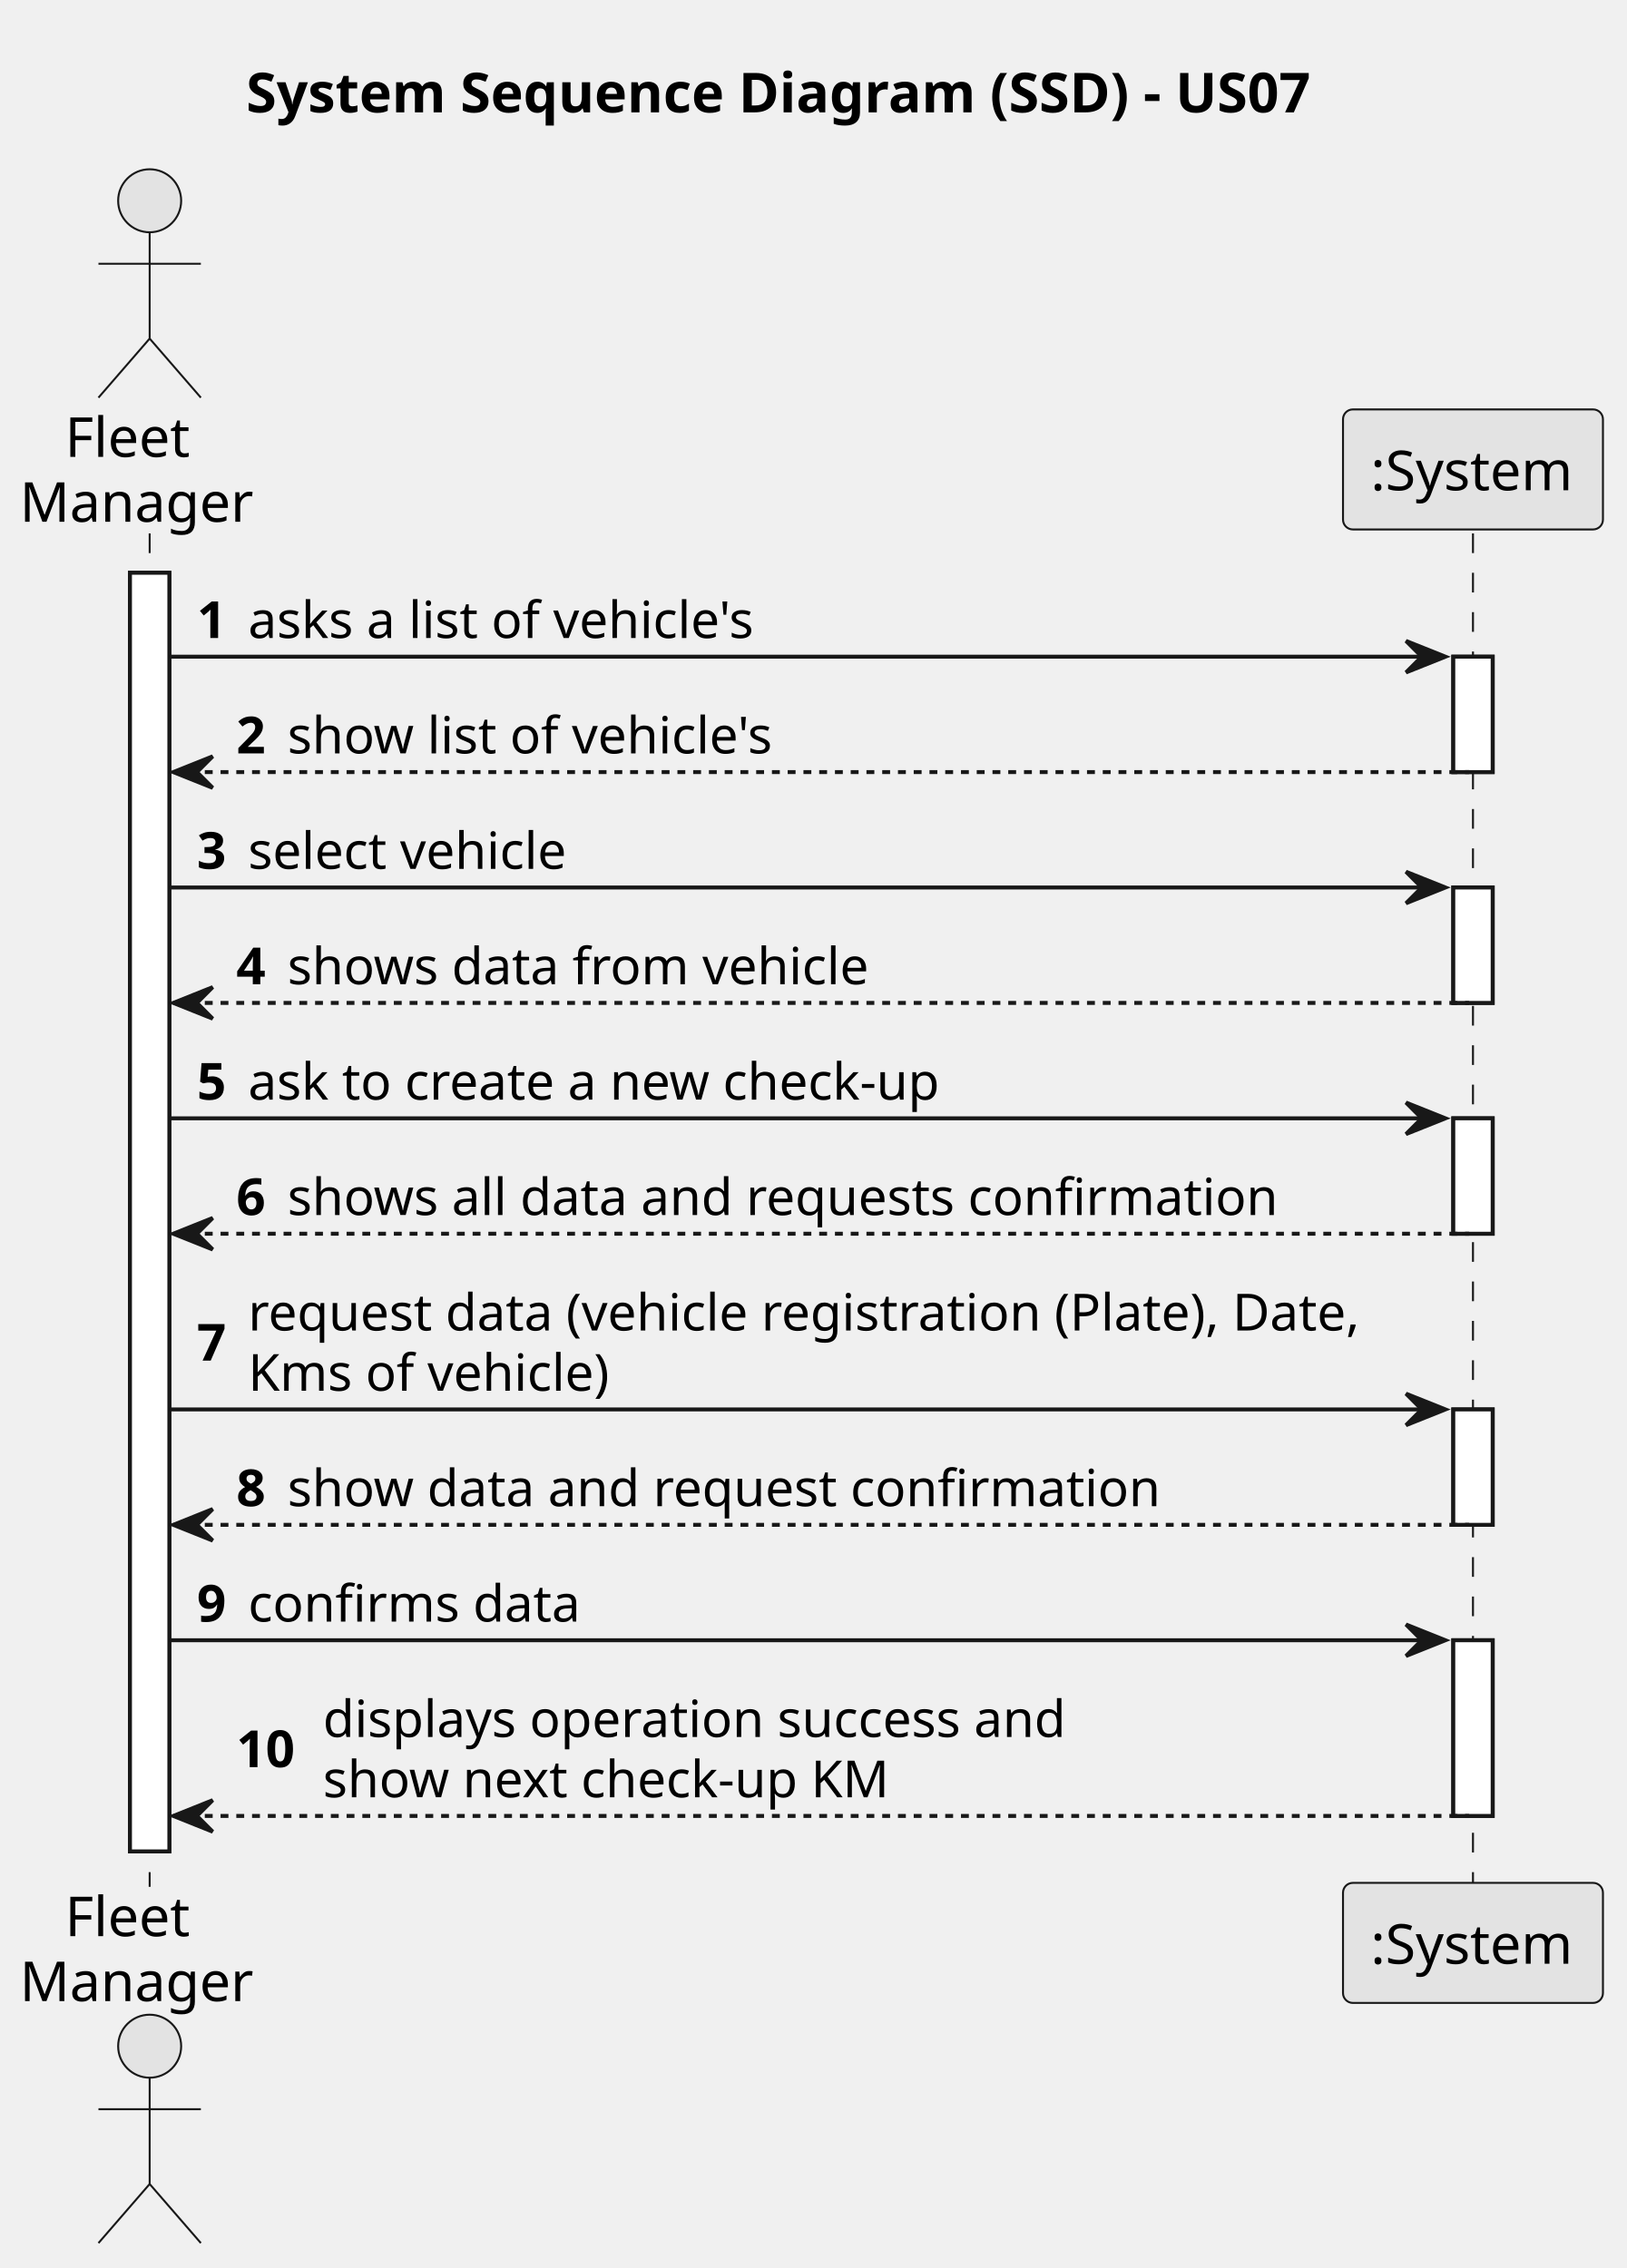
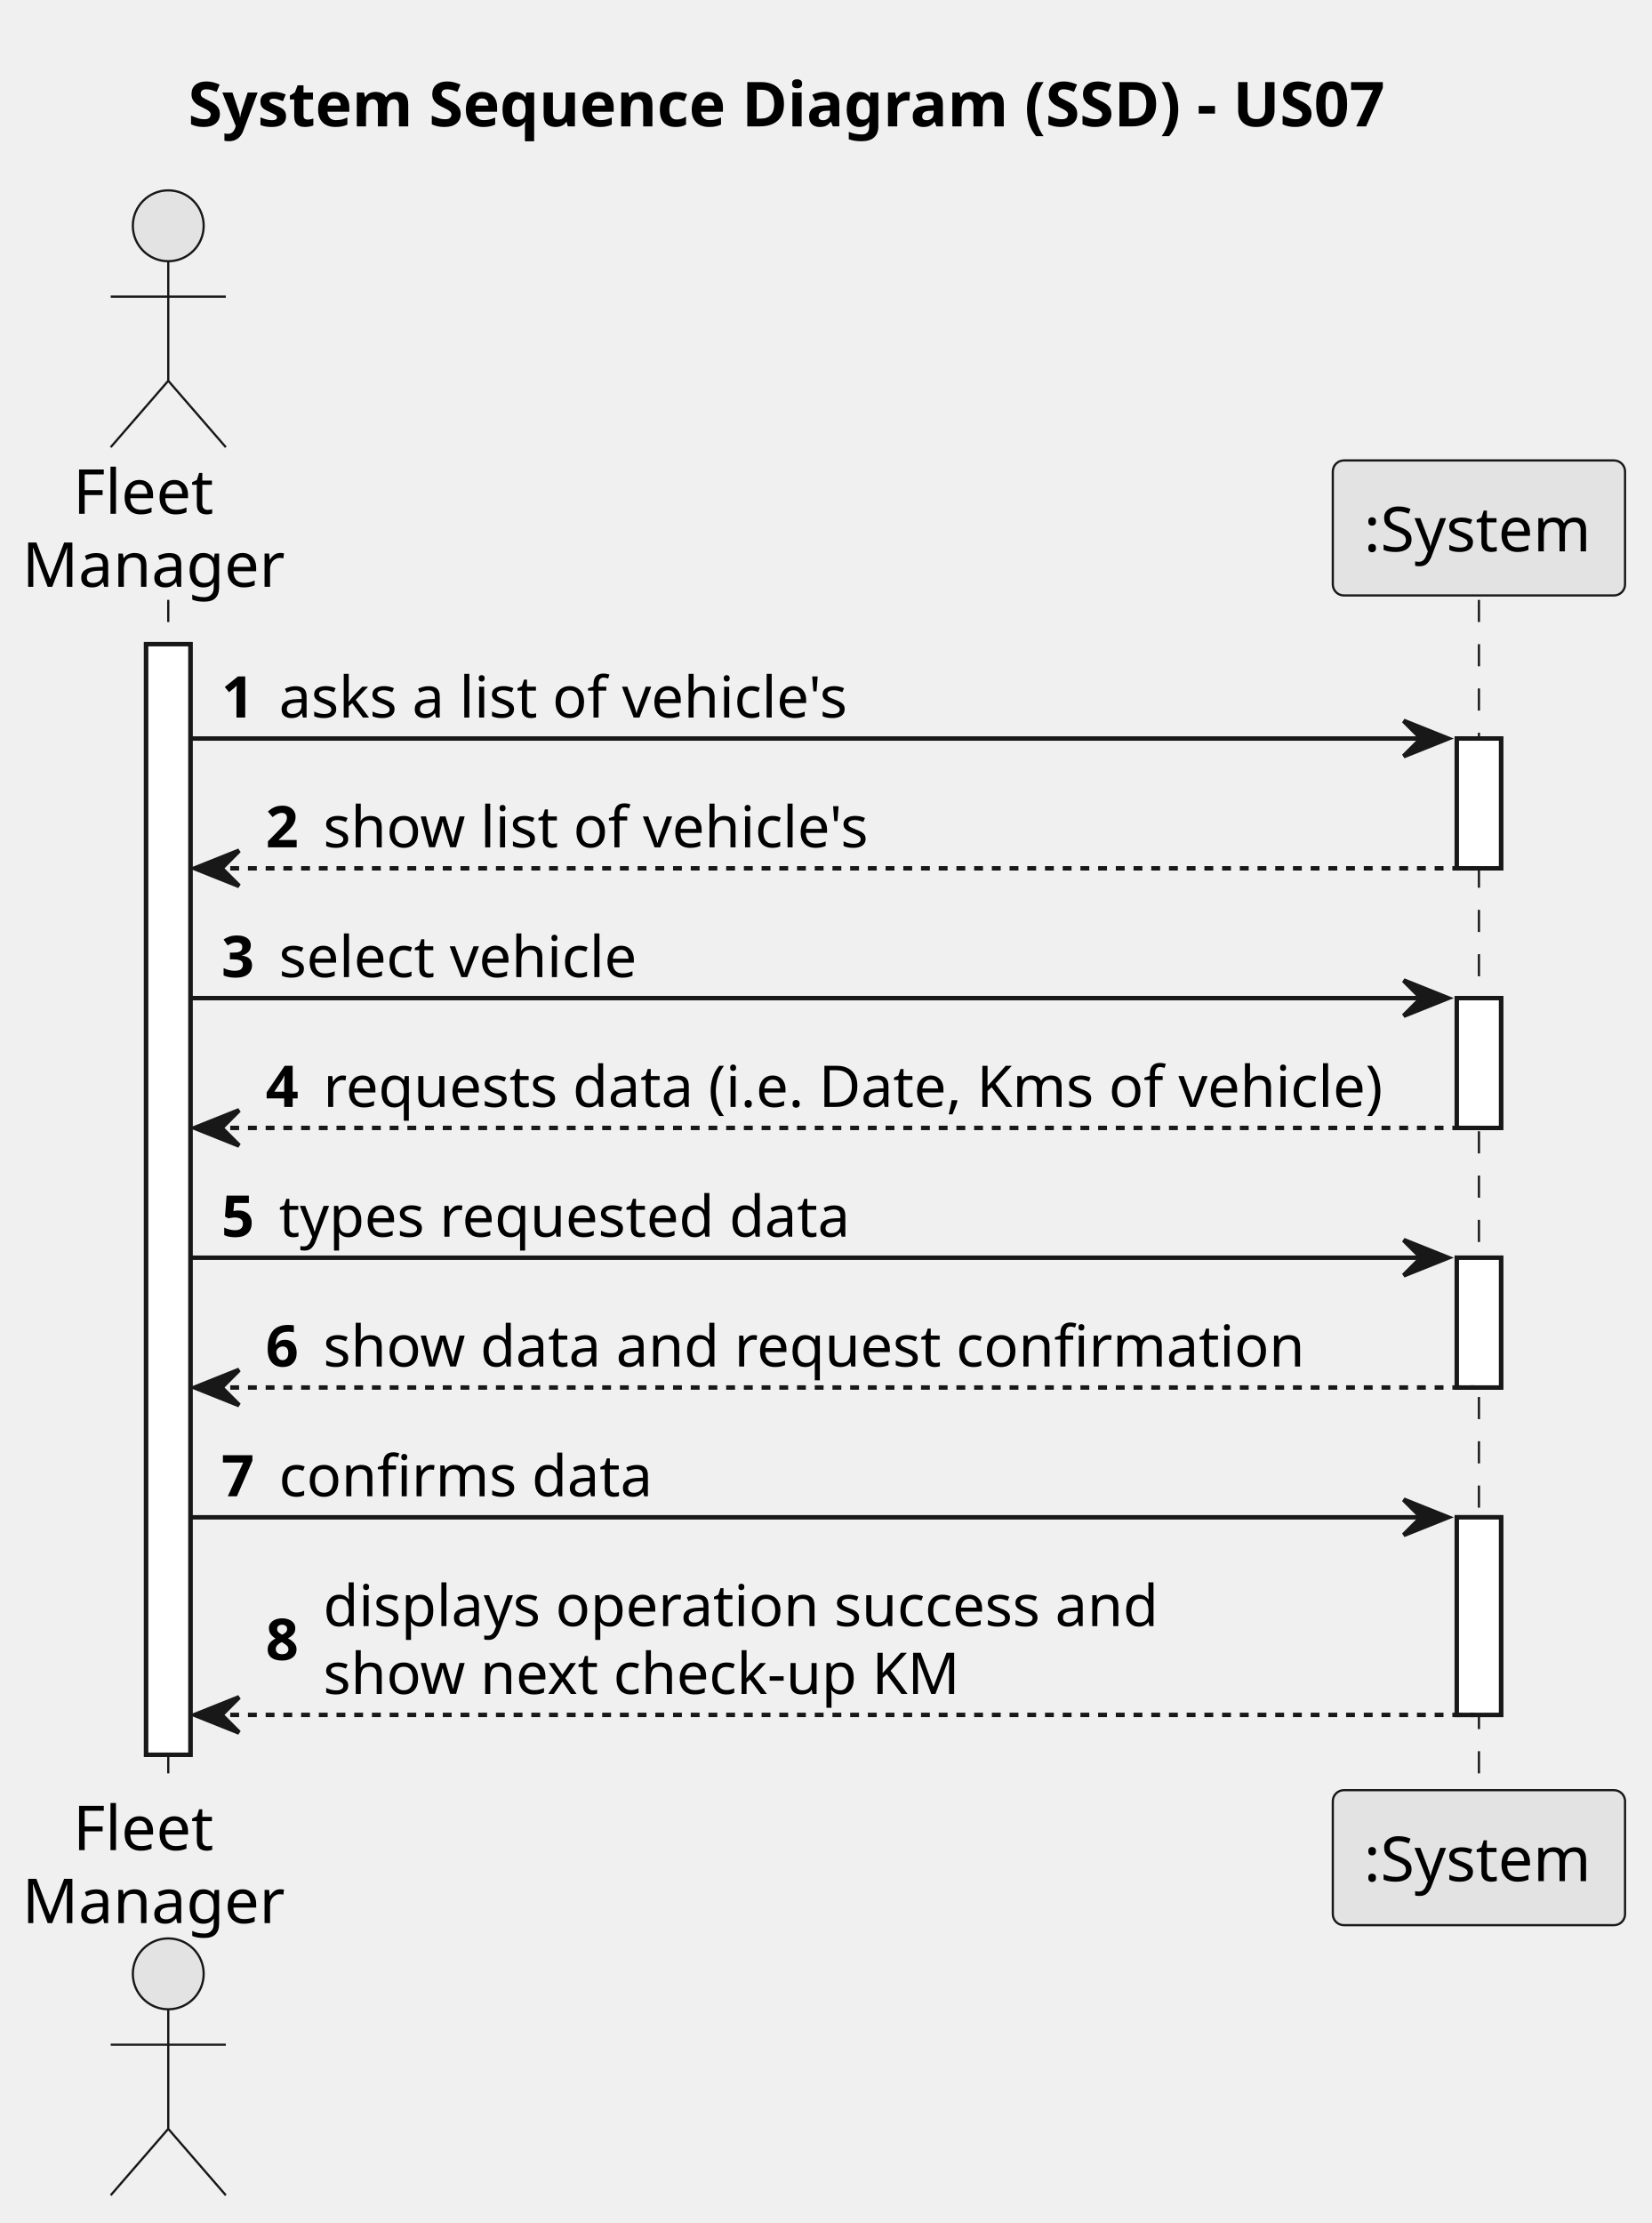
- <svg xmlns="http://www.w3.org/2000/svg" contentStyleType="text/css" height="576px" preserveAspectRatio="none" style="width:413px;height:576px;background:#FFFFFF;" version="1.1" viewBox="0 0 413 576" width="413px" zoomAndPan="magnify">
+ <svg xmlns="http://www.w3.org/2000/svg" contentStyleType="text/css" height="502px" preserveAspectRatio="none" style="width:373px;height:502px;background:#FFFFFF;" version="1.1" viewBox="0 0 373 502" width="373px" zoomAndPan="magnify">
  <defs />
  <g>
-     <text fill="#000000" font-family="sans-serif" font-size="14" font-weight="bold" lengthAdjust="spacing" textLength="286" x="62.5" y="28.535">System Sequence Diagram (SSD) - US07</text>
-     <rect fill="#FFFFFF" height="324.727" style="stroke:#181818;stroke-width:1.0;" width="10" x="33" y="145.465" />
-     <rect fill="#FFFFFF" height="29.311" style="stroke:#181818;stroke-width:1.0;" width="10" x="369" y="166.775" />
-     <rect fill="#FFFFFF" height="29.311" style="stroke:#181818;stroke-width:1.0;" width="10" x="369" y="225.397" />
-     <rect fill="#FFFFFF" height="29.311" style="stroke:#181818;stroke-width:1.0;" width="10" x="369" y="284.018" />
-     <rect fill="#FFFFFF" height="29.311" style="stroke:#181818;stroke-width:1.0;" width="10" x="369" y="357.949" />
-     <rect fill="#FFFFFF" height="44.621" style="stroke:#181818;stroke-width:1.0;" width="10" x="369" y="416.57" />
-     <line style="stroke:#181818;stroke-width:0.5;stroke-dasharray:5.0,5.0;" x1="38" x2="38" y1="135.465" y2="479.191" />
-     <line style="stroke:#181818;stroke-width:0.5;stroke-dasharray:5.0,5.0;" x1="374" x2="374" y1="135.465" y2="479.191" />
+     <text fill="#000000" font-family="sans-serif" font-size="14" font-weight="bold" lengthAdjust="spacing" textLength="286" x="42.5" y="28.535">System Sequence Diagram (SSD) - US07</text>
+     <rect fill="#FFFFFF" height="250.795" style="stroke:#181818;stroke-width:1.0;" width="10" x="33" y="145.465" />
+     <rect fill="#FFFFFF" height="29.311" style="stroke:#181818;stroke-width:1.0;" width="10" x="329" y="166.775" />
+     <rect fill="#FFFFFF" height="29.311" style="stroke:#181818;stroke-width:1.0;" width="10" x="329" y="225.397" />
+     <rect fill="#FFFFFF" height="29.311" style="stroke:#181818;stroke-width:1.0;" width="10" x="329" y="284.018" />
+     <rect fill="#FFFFFF" height="44.621" style="stroke:#181818;stroke-width:1.0;" width="10" x="329" y="342.639" />
+     <line style="stroke:#181818;stroke-width:0.5;stroke-dasharray:5.0,5.0;" x1="38" x2="38" y1="135.465" y2="405.26" />
+     <line style="stroke:#181818;stroke-width:0.5;stroke-dasharray:5.0,5.0;" x1="334" x2="334" y1="135.465" y2="405.26" />
    <text fill="#000000" font-family="sans-serif" font-size="14" lengthAdjust="spacing" textLength="33" x="16.5" y="116.023">Fleet</text>
    <text fill="#000000" font-family="sans-serif" font-size="14" lengthAdjust="spacing" textLength="60" x="5" y="132.512">Manager</text>
    <ellipse cx="38" cy="50.988" fill="#E3E3E3" rx="8" ry="8" style="stroke:#181818;stroke-width:0.5;" />
    <path d="M38,58.988 L38,85.988 M25,66.988 L51,66.988 M38,85.988 L25,100.988 M38,85.988 L51,100.988 " fill="none" style="stroke:#181818;stroke-width:0.5;" />
-     <text fill="#000000" font-family="sans-serif" font-size="14" lengthAdjust="spacing" textLength="33" x="16.5" y="491.727">Fleet</text>
-     <text fill="#000000" font-family="sans-serif" font-size="14" lengthAdjust="spacing" textLength="60" x="5" y="508.215">Manager</text>
-     <ellipse cx="38" cy="519.668" fill="#E3E3E3" rx="8" ry="8" style="stroke:#181818;stroke-width:0.5;" />
-     <path d="M38,527.668 L38,554.668 M25,535.668 L51,535.668 M38,554.668 L25,569.668 M38,554.668 L51,569.668 " fill="none" style="stroke:#181818;stroke-width:0.5;" />
-     <rect fill="#E3E3E3" height="30.488" rx="2.5" ry="2.5" style="stroke:#181818;stroke-width:0.5;" width="66" x="341" y="103.977" />
-     <text fill="#000000" font-family="sans-serif" font-size="14" lengthAdjust="spacing" textLength="52" x="348" y="124.512">:System</text>
-     <rect fill="#E3E3E3" height="30.488" rx="2.5" ry="2.5" style="stroke:#181818;stroke-width:0.5;" width="66" x="341" y="478.191" />
-     <text fill="#000000" font-family="sans-serif" font-size="14" lengthAdjust="spacing" textLength="52" x="348" y="498.727">:System</text>
-     <rect fill="#FFFFFF" height="324.727" style="stroke:#181818;stroke-width:1.0;" width="10" x="33" y="145.465" />
-     <rect fill="#FFFFFF" height="29.311" style="stroke:#181818;stroke-width:1.0;" width="10" x="369" y="166.775" />
-     <rect fill="#FFFFFF" height="29.311" style="stroke:#181818;stroke-width:1.0;" width="10" x="369" y="225.397" />
-     <rect fill="#FFFFFF" height="29.311" style="stroke:#181818;stroke-width:1.0;" width="10" x="369" y="284.018" />
-     <rect fill="#FFFFFF" height="29.311" style="stroke:#181818;stroke-width:1.0;" width="10" x="369" y="357.949" />
-     <rect fill="#FFFFFF" height="44.621" style="stroke:#181818;stroke-width:1.0;" width="10" x="369" y="416.57" />
-     <polygon fill="#181818" points="357,162.775,367,166.775,357,170.775,361,166.775" style="stroke:#181818;stroke-width:1.0;" />
-     <line style="stroke:#181818;stroke-width:1.0;" x1="43" x2="363" y1="166.775" y2="166.775" />
+     <text fill="#000000" font-family="sans-serif" font-size="14" lengthAdjust="spacing" textLength="33" x="16.5" y="417.795">Fleet</text>
+     <text fill="#000000" font-family="sans-serif" font-size="14" lengthAdjust="spacing" textLength="60" x="5" y="434.283">Manager</text>
+     <ellipse cx="38" cy="445.736" fill="#E3E3E3" rx="8" ry="8" style="stroke:#181818;stroke-width:0.5;" />
+     <path d="M38,453.736 L38,480.736 M25,461.736 L51,461.736 M38,480.736 L25,495.736 M38,480.736 L51,495.736 " fill="none" style="stroke:#181818;stroke-width:0.5;" />
+     <rect fill="#E3E3E3" height="30.488" rx="2.5" ry="2.5" style="stroke:#181818;stroke-width:0.5;" width="66" x="301" y="103.977" />
+     <text fill="#000000" font-family="sans-serif" font-size="14" lengthAdjust="spacing" textLength="52" x="308" y="124.512">:System</text>
+     <rect fill="#E3E3E3" height="30.488" rx="2.5" ry="2.5" style="stroke:#181818;stroke-width:0.5;" width="66" x="301" y="404.26" />
+     <text fill="#000000" font-family="sans-serif" font-size="14" lengthAdjust="spacing" textLength="52" x="308" y="424.795">:System</text>
+     <rect fill="#FFFFFF" height="250.795" style="stroke:#181818;stroke-width:1.0;" width="10" x="33" y="145.465" />
+     <rect fill="#FFFFFF" height="29.311" style="stroke:#181818;stroke-width:1.0;" width="10" x="329" y="166.775" />
+     <rect fill="#FFFFFF" height="29.311" style="stroke:#181818;stroke-width:1.0;" width="10" x="329" y="225.397" />
+     <rect fill="#FFFFFF" height="29.311" style="stroke:#181818;stroke-width:1.0;" width="10" x="329" y="284.018" />
+     <rect fill="#FFFFFF" height="44.621" style="stroke:#181818;stroke-width:1.0;" width="10" x="329" y="342.639" />
+     <polygon fill="#181818" points="317,162.775,327,166.775,317,170.775,321,166.775" style="stroke:#181818;stroke-width:1.0;" />
+     <line style="stroke:#181818;stroke-width:1.0;" x1="43" x2="323" y1="166.775" y2="166.775" />
    <text fill="#000000" font-family="sans-serif" font-size="13" font-weight="bold" lengthAdjust="spacing" textLength="9" x="50" y="162.033">1</text>
    <text fill="#000000" font-family="sans-serif" font-size="13" lengthAdjust="spacing" textLength="139" x="63" y="162.033">asks a list of vehicle's</text>
    <polygon fill="#181818" points="54,192.086,44,196.086,54,200.086,50,196.086" style="stroke:#181818;stroke-width:1.0;" />
-     <line style="stroke:#181818;stroke-width:1.0;stroke-dasharray:2.0,2.0;" x1="48" x2="373" y1="196.086" y2="196.086" />
+     <line style="stroke:#181818;stroke-width:1.0;stroke-dasharray:2.0,2.0;" x1="48" x2="333" y1="196.086" y2="196.086" />
    <text fill="#000000" font-family="sans-serif" font-size="13" font-weight="bold" lengthAdjust="spacing" textLength="9" x="60" y="191.344">2</text>
    <text fill="#000000" font-family="sans-serif" font-size="13" lengthAdjust="spacing" textLength="132" x="73" y="191.344">show list of vehicle's</text>
-     <polygon fill="#181818" points="357,221.397,367,225.397,357,229.397,361,225.397" style="stroke:#181818;stroke-width:1.0;" />
-     <line style="stroke:#181818;stroke-width:1.0;" x1="43" x2="363" y1="225.397" y2="225.397" />
+     <polygon fill="#181818" points="317,221.397,327,225.397,317,229.397,321,225.397" style="stroke:#181818;stroke-width:1.0;" />
+     <line style="stroke:#181818;stroke-width:1.0;" x1="43" x2="323" y1="225.397" y2="225.397" />
    <text fill="#000000" font-family="sans-serif" font-size="13" font-weight="bold" lengthAdjust="spacing" textLength="9" x="50" y="220.654">3</text>
    <text fill="#000000" font-family="sans-serif" font-size="13" lengthAdjust="spacing" textLength="85" x="63" y="220.654">select vehicle</text>
    <polygon fill="#181818" points="54,250.707,44,254.707,54,258.707,50,254.707" style="stroke:#181818;stroke-width:1.0;" />
-     <line style="stroke:#181818;stroke-width:1.0;stroke-dasharray:2.0,2.0;" x1="48" x2="373" y1="254.707" y2="254.707" />
+     <line style="stroke:#181818;stroke-width:1.0;stroke-dasharray:2.0,2.0;" x1="48" x2="333" y1="254.707" y2="254.707" />
    <text fill="#000000" font-family="sans-serif" font-size="13" font-weight="bold" lengthAdjust="spacing" textLength="9" x="60" y="249.965">4</text>
-     <text fill="#000000" font-family="sans-serif" font-size="13" lengthAdjust="spacing" textLength="153" x="73" y="249.965">shows data from vehicle</text>
-     <polygon fill="#181818" points="357,280.018,367,284.018,357,288.018,361,284.018" style="stroke:#181818;stroke-width:1.0;" />
-     <line style="stroke:#181818;stroke-width:1.0;" x1="43" x2="363" y1="284.018" y2="284.018" />
+     <text fill="#000000" font-family="sans-serif" font-size="13" lengthAdjust="spacing" textLength="249" x="73" y="249.965">requests data (i.e. Date, Kms of vehicle)</text>
+     <polygon fill="#181818" points="317,280.018,327,284.018,317,288.018,321,284.018" style="stroke:#181818;stroke-width:1.0;" />
+     <line style="stroke:#181818;stroke-width:1.0;" x1="43" x2="323" y1="284.018" y2="284.018" />
    <text fill="#000000" font-family="sans-serif" font-size="13" font-weight="bold" lengthAdjust="spacing" textLength="9" x="50" y="279.275">5</text>
-     <text fill="#000000" font-family="sans-serif" font-size="13" lengthAdjust="spacing" textLength="186" x="63" y="279.275">ask to create a new check-up</text>
+     <text fill="#000000" font-family="sans-serif" font-size="13" lengthAdjust="spacing" textLength="131" x="63" y="279.275">types requested data</text>
    <polygon fill="#181818" points="54,309.328,44,313.328,54,317.328,50,313.328" style="stroke:#181818;stroke-width:1.0;" />
-     <line style="stroke:#181818;stroke-width:1.0;stroke-dasharray:2.0,2.0;" x1="48" x2="373" y1="313.328" y2="313.328" />
+     <line style="stroke:#181818;stroke-width:1.0;stroke-dasharray:2.0,2.0;" x1="48" x2="333" y1="313.328" y2="313.328" />
    <text fill="#000000" font-family="sans-serif" font-size="13" font-weight="bold" lengthAdjust="spacing" textLength="9" x="60" y="308.586">6</text>
-     <text fill="#000000" font-family="sans-serif" font-size="13" lengthAdjust="spacing" textLength="260" x="73" y="308.586">shows all data and requests confirmation</text>
-     <polygon fill="#181818" points="357,353.949,367,357.949,357,361.949,361,357.949" style="stroke:#181818;stroke-width:1.0;" />
-     <line style="stroke:#181818;stroke-width:1.0;" x1="43" x2="363" y1="357.949" y2="357.949" />
-     <text fill="#000000" font-family="sans-serif" font-size="13" font-weight="bold" lengthAdjust="spacing" textLength="9" x="50" y="345.552">7</text>
-     <text fill="#000000" font-family="sans-serif" font-size="13" lengthAdjust="spacing" textLength="290" x="63" y="337.897">request data (vehicle registration (Plate), Date,</text>
-     <text fill="#000000" font-family="sans-serif" font-size="13" lengthAdjust="spacing" textLength="96" x="63" y="353.207">Kms of vehicle)</text>
+     <text fill="#000000" font-family="sans-serif" font-size="13" lengthAdjust="spacing" textLength="227" x="73" y="308.586">show data and request confirmation</text>
+     <polygon fill="#181818" points="317,338.639,327,342.639,317,346.639,321,342.639" style="stroke:#181818;stroke-width:1.0;" />
+     <line style="stroke:#181818;stroke-width:1.0;" x1="43" x2="323" y1="342.639" y2="342.639" />
+     <text fill="#000000" font-family="sans-serif" font-size="13" font-weight="bold" lengthAdjust="spacing" textLength="9" x="50" y="337.897">7</text>
+     <text fill="#000000" font-family="sans-serif" font-size="13" lengthAdjust="spacing" textLength="87" x="63" y="337.897">confirms data</text>
    <polygon fill="#181818" points="54,383.26,44,387.26,54,391.26,50,387.26" style="stroke:#181818;stroke-width:1.0;" />
-     <line style="stroke:#181818;stroke-width:1.0;stroke-dasharray:2.0,2.0;" x1="48" x2="373" y1="387.26" y2="387.26" />
-     <text fill="#000000" font-family="sans-serif" font-size="13" font-weight="bold" lengthAdjust="spacing" textLength="9" x="60" y="382.518">8</text>
-     <text fill="#000000" font-family="sans-serif" font-size="13" lengthAdjust="spacing" textLength="227" x="73" y="382.518">show data and request confirmation</text>
-     <polygon fill="#181818" points="357,412.57,367,416.57,357,420.57,361,416.57" style="stroke:#181818;stroke-width:1.0;" />
-     <line style="stroke:#181818;stroke-width:1.0;" x1="43" x2="363" y1="416.57" y2="416.57" />
-     <text fill="#000000" font-family="sans-serif" font-size="13" font-weight="bold" lengthAdjust="spacing" textLength="9" x="50" y="411.828">9</text>
-     <text fill="#000000" font-family="sans-serif" font-size="13" lengthAdjust="spacing" textLength="87" x="63" y="411.828">confirms data</text>
-     <polygon fill="#181818" points="54,457.191,44,461.191,54,465.191,50,461.191" style="stroke:#181818;stroke-width:1.0;" />
-     <line style="stroke:#181818;stroke-width:1.0;stroke-dasharray:2.0,2.0;" x1="48" x2="373" y1="461.191" y2="461.191" />
-     <text fill="#000000" font-family="sans-serif" font-size="13" font-weight="bold" lengthAdjust="spacing" textLength="18" x="60" y="448.794">10</text>
-     <text fill="#000000" font-family="sans-serif" font-size="13" lengthAdjust="spacing" textLength="197" x="82" y="441.139">displays operation success and</text>
-     <text fill="#000000" font-family="sans-serif" font-size="13" lengthAdjust="spacing" textLength="153" x="82" y="456.449">show next check-up KM</text>
+     <line style="stroke:#181818;stroke-width:1.0;stroke-dasharray:2.0,2.0;" x1="48" x2="333" y1="387.26" y2="387.26" />
+     <text fill="#000000" font-family="sans-serif" font-size="13" font-weight="bold" lengthAdjust="spacing" textLength="9" x="60" y="374.862">8</text>
+     <text fill="#000000" font-family="sans-serif" font-size="13" lengthAdjust="spacing" textLength="197" x="73" y="367.207">displays operation success and</text>
+     <text fill="#000000" font-family="sans-serif" font-size="13" lengthAdjust="spacing" textLength="153" x="73" y="382.518">show next check-up KM</text>
  </g>
</svg>
